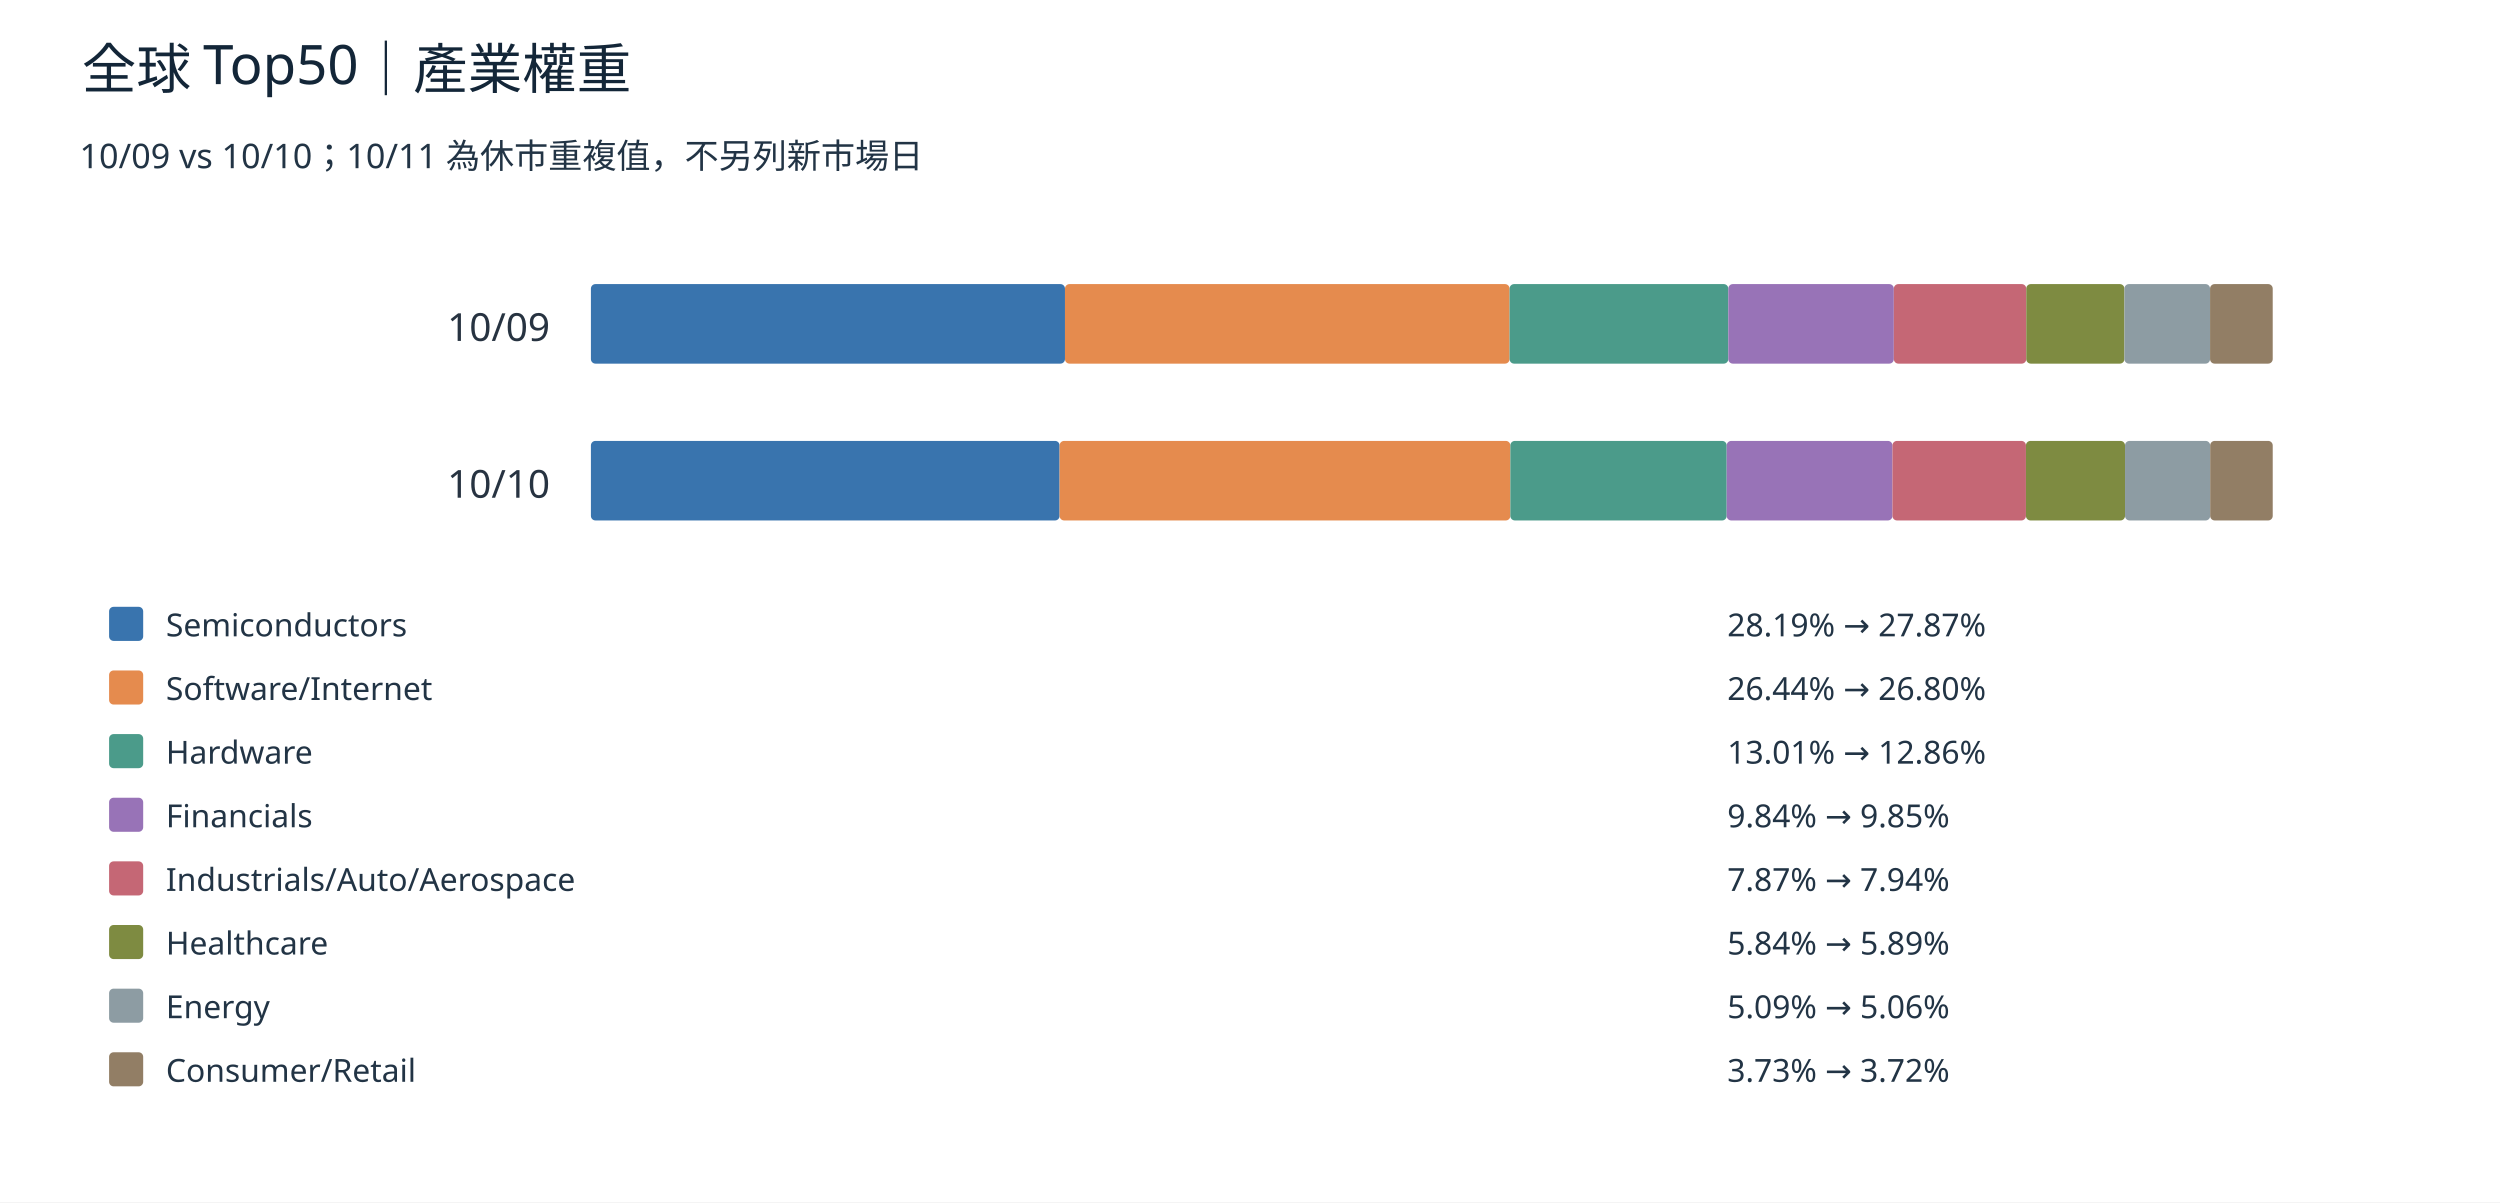
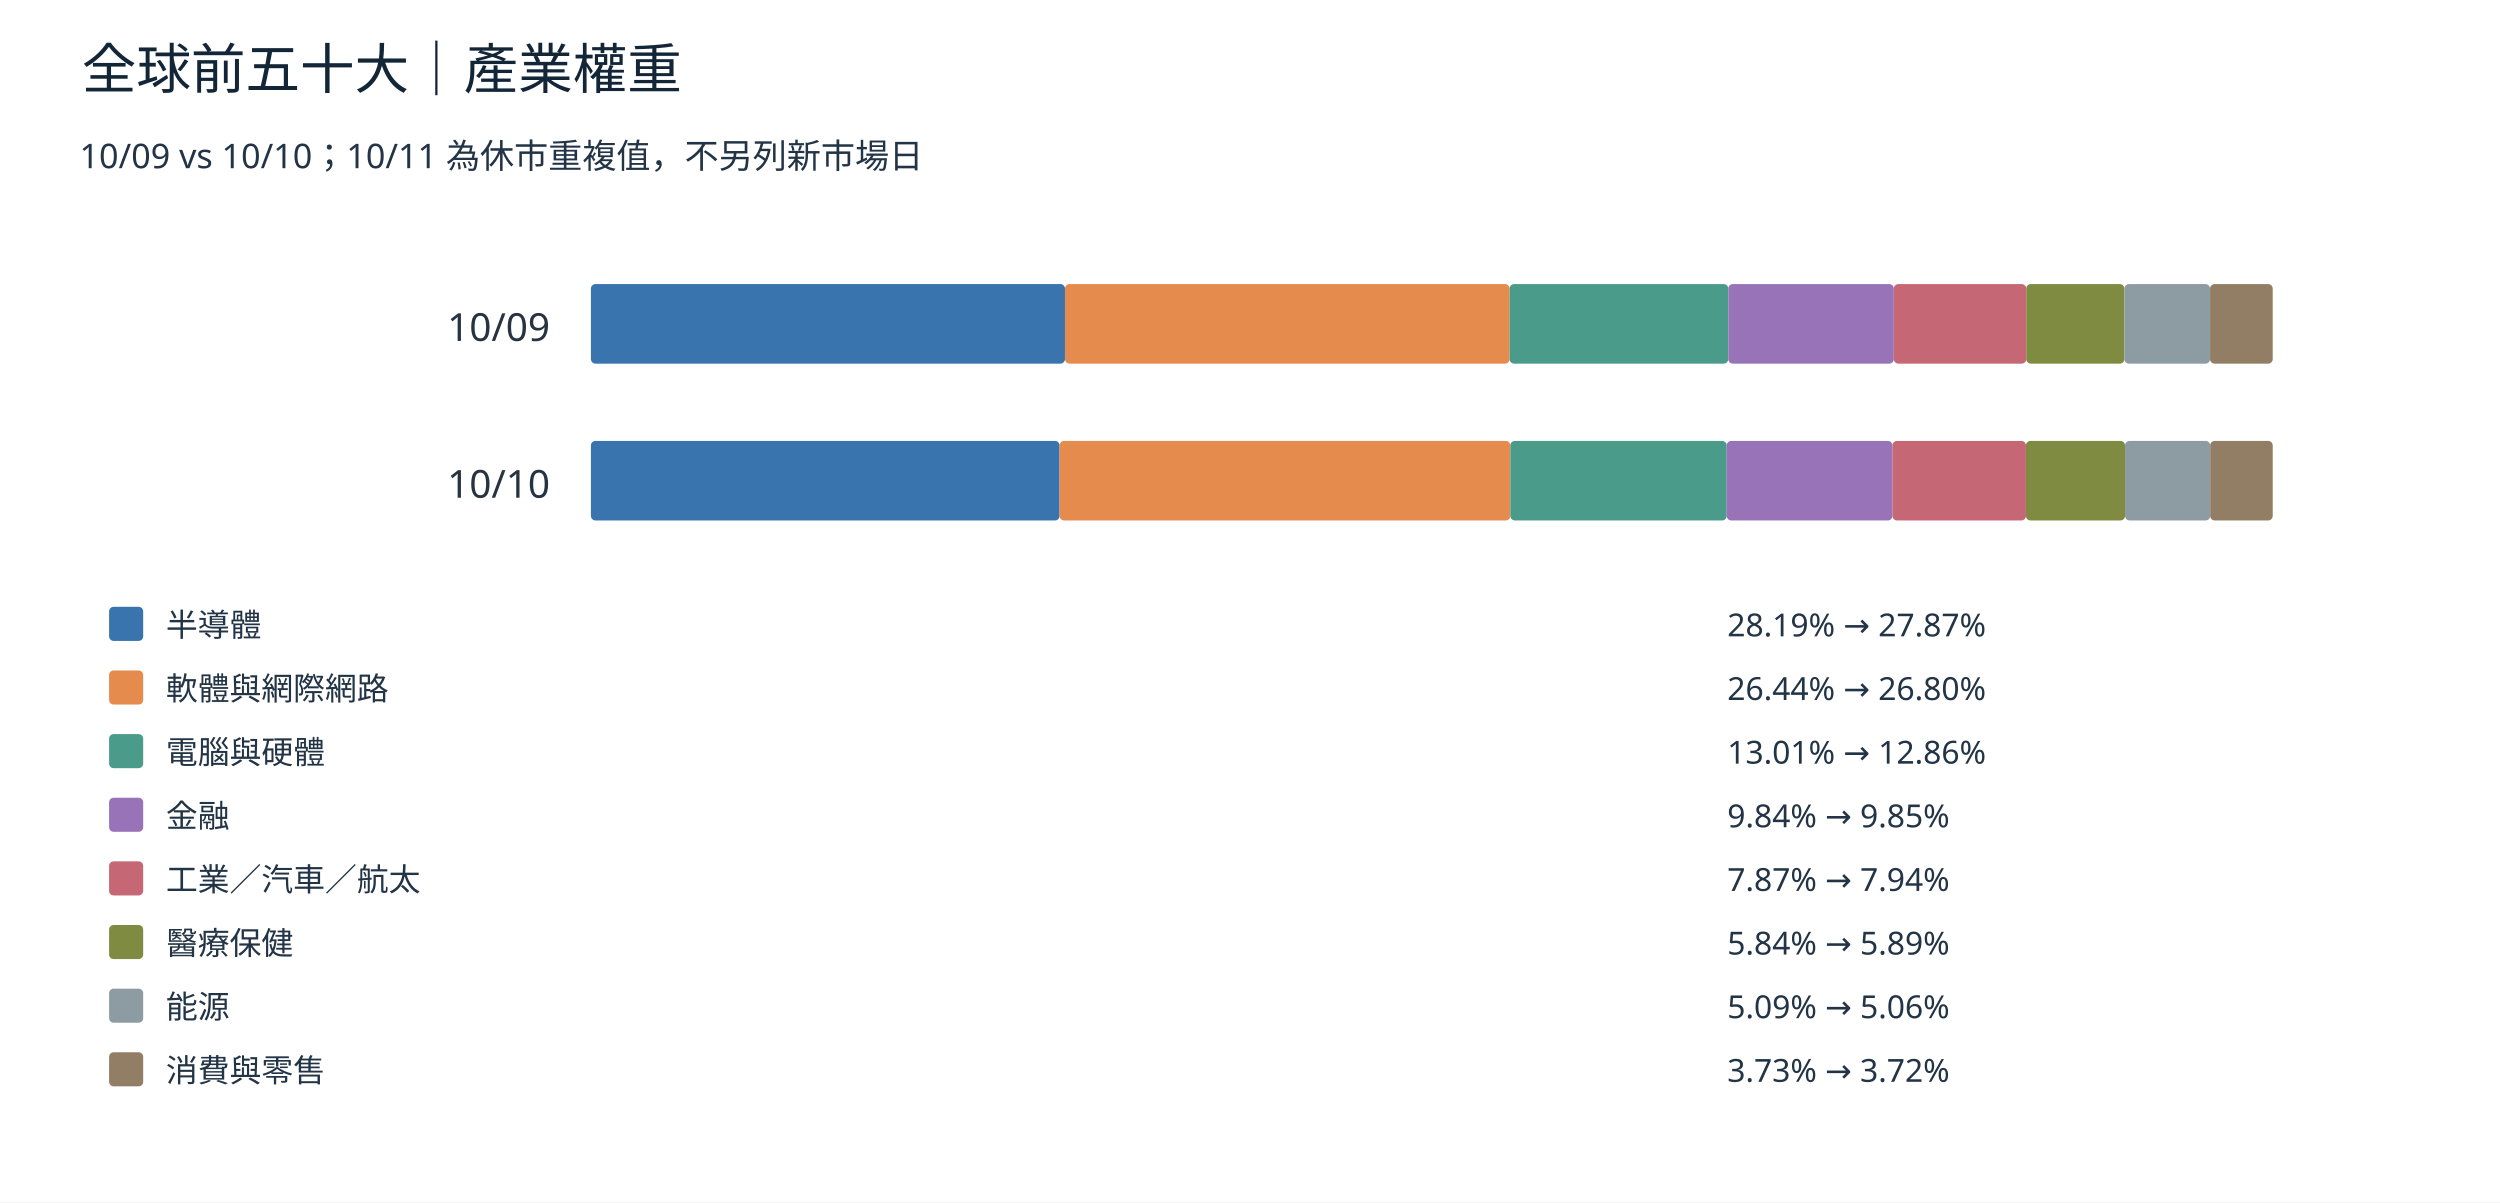
- <svg xmlns="http://www.w3.org/2000/svg" viewBox="0 0 1100 529" role="img" aria-label="全球 Top50｜產業權重">
+ <svg xmlns="http://www.w3.org/2000/svg" viewBox="0 0 1100 529" role="img" aria-label="全球前五十大｜產業權重">
  <rect width="1100" height="529" fill="#fff" />
-   <text x="36" y="39" font-family="sans-serif" font-size="24" fill="#132638" text-anchor="start">全球 Top50｜產業權重</text>
+   <text x="36" y="39" font-family="sans-serif" font-size="24" fill="#132638" text-anchor="start">全球前五十大｜產業權重</text>
  <text x="35" y="74" font-family="sans-serif" font-size="15" fill="#223445" text-anchor="start">10/09 vs 10/10；10/11 為休市重複值，不另列新市場日</text>
  <text x="242" y="150" font-family="sans-serif" font-size="17" fill="#273341" text-anchor="end">10/09</text>
  <rect x="260" y="125" width="208.59" height="35" fill="#3974ae" rx="2" />
  <rect x="468.59" y="125" width="195.62" height="35" fill="#e58b4e" rx="2" />
  <rect x="664.212" y="125" width="96.24" height="35" fill="#4b9b8a" rx="2" />
  <rect x="760.453" y="125" width="72.83" height="35" fill="#9873b7" rx="2" />
  <rect x="833.286" y="125" width="58.27" height="35" fill="#c56775" rx="2" />
  <rect x="891.557" y="125" width="43.19" height="35" fill="#7e8b41" rx="2" />
  <rect x="934.748" y="125" width="37.68" height="35" fill="#8d9ca3" rx="2" />
  <rect x="972.426" y="125" width="27.57" height="35" fill="#927e65" rx="2" />
  <text x="242" y="219" font-family="sans-serif" font-size="17" fill="#273341" text-anchor="end">10/10</text>
  <rect x="260" y="194" width="206.22" height="35" fill="#3974ae" rx="2" />
  <rect x="466.223" y="194" width="198.33" height="35" fill="#e58b4e" rx="2" />
  <rect x="664.555" y="194" width="95.19" height="35" fill="#4b9b8a" rx="2" />
  <rect x="759.749" y="194" width="72.93" height="35" fill="#9873b7" rx="2" />
  <rect x="832.676" y="194" width="58.74" height="35" fill="#c56775" rx="2" />
  <rect x="891.412" y="194" width="43.60" height="35" fill="#7e8b41" rx="2" />
  <rect x="935.009" y="194" width="37.47" height="35" fill="#8d9ca3" rx="2" />
  <rect x="972.479" y="194" width="27.52" height="35" fill="#927e65" rx="2" />
  <rect x="48" y="267" width="15.00" height="15" fill="#3974ae" rx="2" />
-   <text x="73" y="280" font-family="sans-serif" font-size="14" fill="#223445" text-anchor="start">Semiconductors</text>
+   <text x="73" y="280" font-family="sans-serif" font-size="14" fill="#223445" text-anchor="start">半導體</text>
  <text x="760" y="280" font-family="sans-serif" font-size="14" fill="#223445" text-anchor="start">28.19% → 27.87%</text>
  <rect x="48" y="295" width="15.00" height="15" fill="#e58b4e" rx="2" />
-   <text x="73" y="308" font-family="sans-serif" font-size="14" fill="#223445" text-anchor="start">Software/Internet</text>
+   <text x="73" y="308" font-family="sans-serif" font-size="14" fill="#223445" text-anchor="start">軟體與網際網路</text>
  <text x="760" y="308" font-family="sans-serif" font-size="14" fill="#223445" text-anchor="start">26.44% → 26.80%</text>
  <rect x="48" y="323" width="15.00" height="15" fill="#4b9b8a" rx="2" />
-   <text x="73" y="336" font-family="sans-serif" font-size="14" fill="#223445" text-anchor="start">Hardware</text>
+   <text x="73" y="336" font-family="sans-serif" font-size="14" fill="#223445" text-anchor="start">電腦與硬體</text>
  <text x="760" y="336" font-family="sans-serif" font-size="14" fill="#223445" text-anchor="start">13.01% → 12.86%</text>
  <rect x="48" y="351" width="15.00" height="15" fill="#9873b7" rx="2" />
-   <text x="73" y="364" font-family="sans-serif" font-size="14" fill="#223445" text-anchor="start">Financials</text>
+   <text x="73" y="364" font-family="sans-serif" font-size="14" fill="#223445" text-anchor="start">金融</text>
  <text x="760" y="364" font-family="sans-serif" font-size="14" fill="#223445" text-anchor="start">9.84% → 9.85%</text>
  <rect x="48" y="379" width="15.00" height="15" fill="#c56775" rx="2" />
-   <text x="73" y="392" font-family="sans-serif" font-size="14" fill="#223445" text-anchor="start">Industrials/Auto/Aerospace</text>
+   <text x="73" y="392" font-family="sans-serif" font-size="14" fill="#223445" text-anchor="start">工業／汽車／航太</text>
  <text x="760" y="392" font-family="sans-serif" font-size="14" fill="#223445" text-anchor="start">7.87% → 7.94%</text>
  <rect x="48" y="407" width="15.00" height="15" fill="#7e8b41" rx="2" />
-   <text x="73" y="420" font-family="sans-serif" font-size="14" fill="#223445" text-anchor="start">Healthcare</text>
+   <text x="73" y="420" font-family="sans-serif" font-size="14" fill="#223445" text-anchor="start">醫療保健</text>
  <text x="760" y="420" font-family="sans-serif" font-size="14" fill="#223445" text-anchor="start">5.84% → 5.89%</text>
  <rect x="48" y="435" width="15.00" height="15" fill="#8d9ca3" rx="2" />
-   <text x="73" y="448" font-family="sans-serif" font-size="14" fill="#223445" text-anchor="start">Energy</text>
+   <text x="73" y="448" font-family="sans-serif" font-size="14" fill="#223445" text-anchor="start">能源</text>
  <text x="760" y="448" font-family="sans-serif" font-size="14" fill="#223445" text-anchor="start">5.09% → 5.06%</text>
  <rect x="48" y="463" width="15.00" height="15" fill="#927e65" rx="2" />
-   <text x="73" y="476" font-family="sans-serif" font-size="14" fill="#223445" text-anchor="start">Consumer/Retail</text>
+   <text x="73" y="476" font-family="sans-serif" font-size="14" fill="#223445" text-anchor="start">消費與零售</text>
  <text x="760" y="476" font-family="sans-serif" font-size="14" fill="#223445" text-anchor="start">3.73% → 3.72%</text>
</svg>
